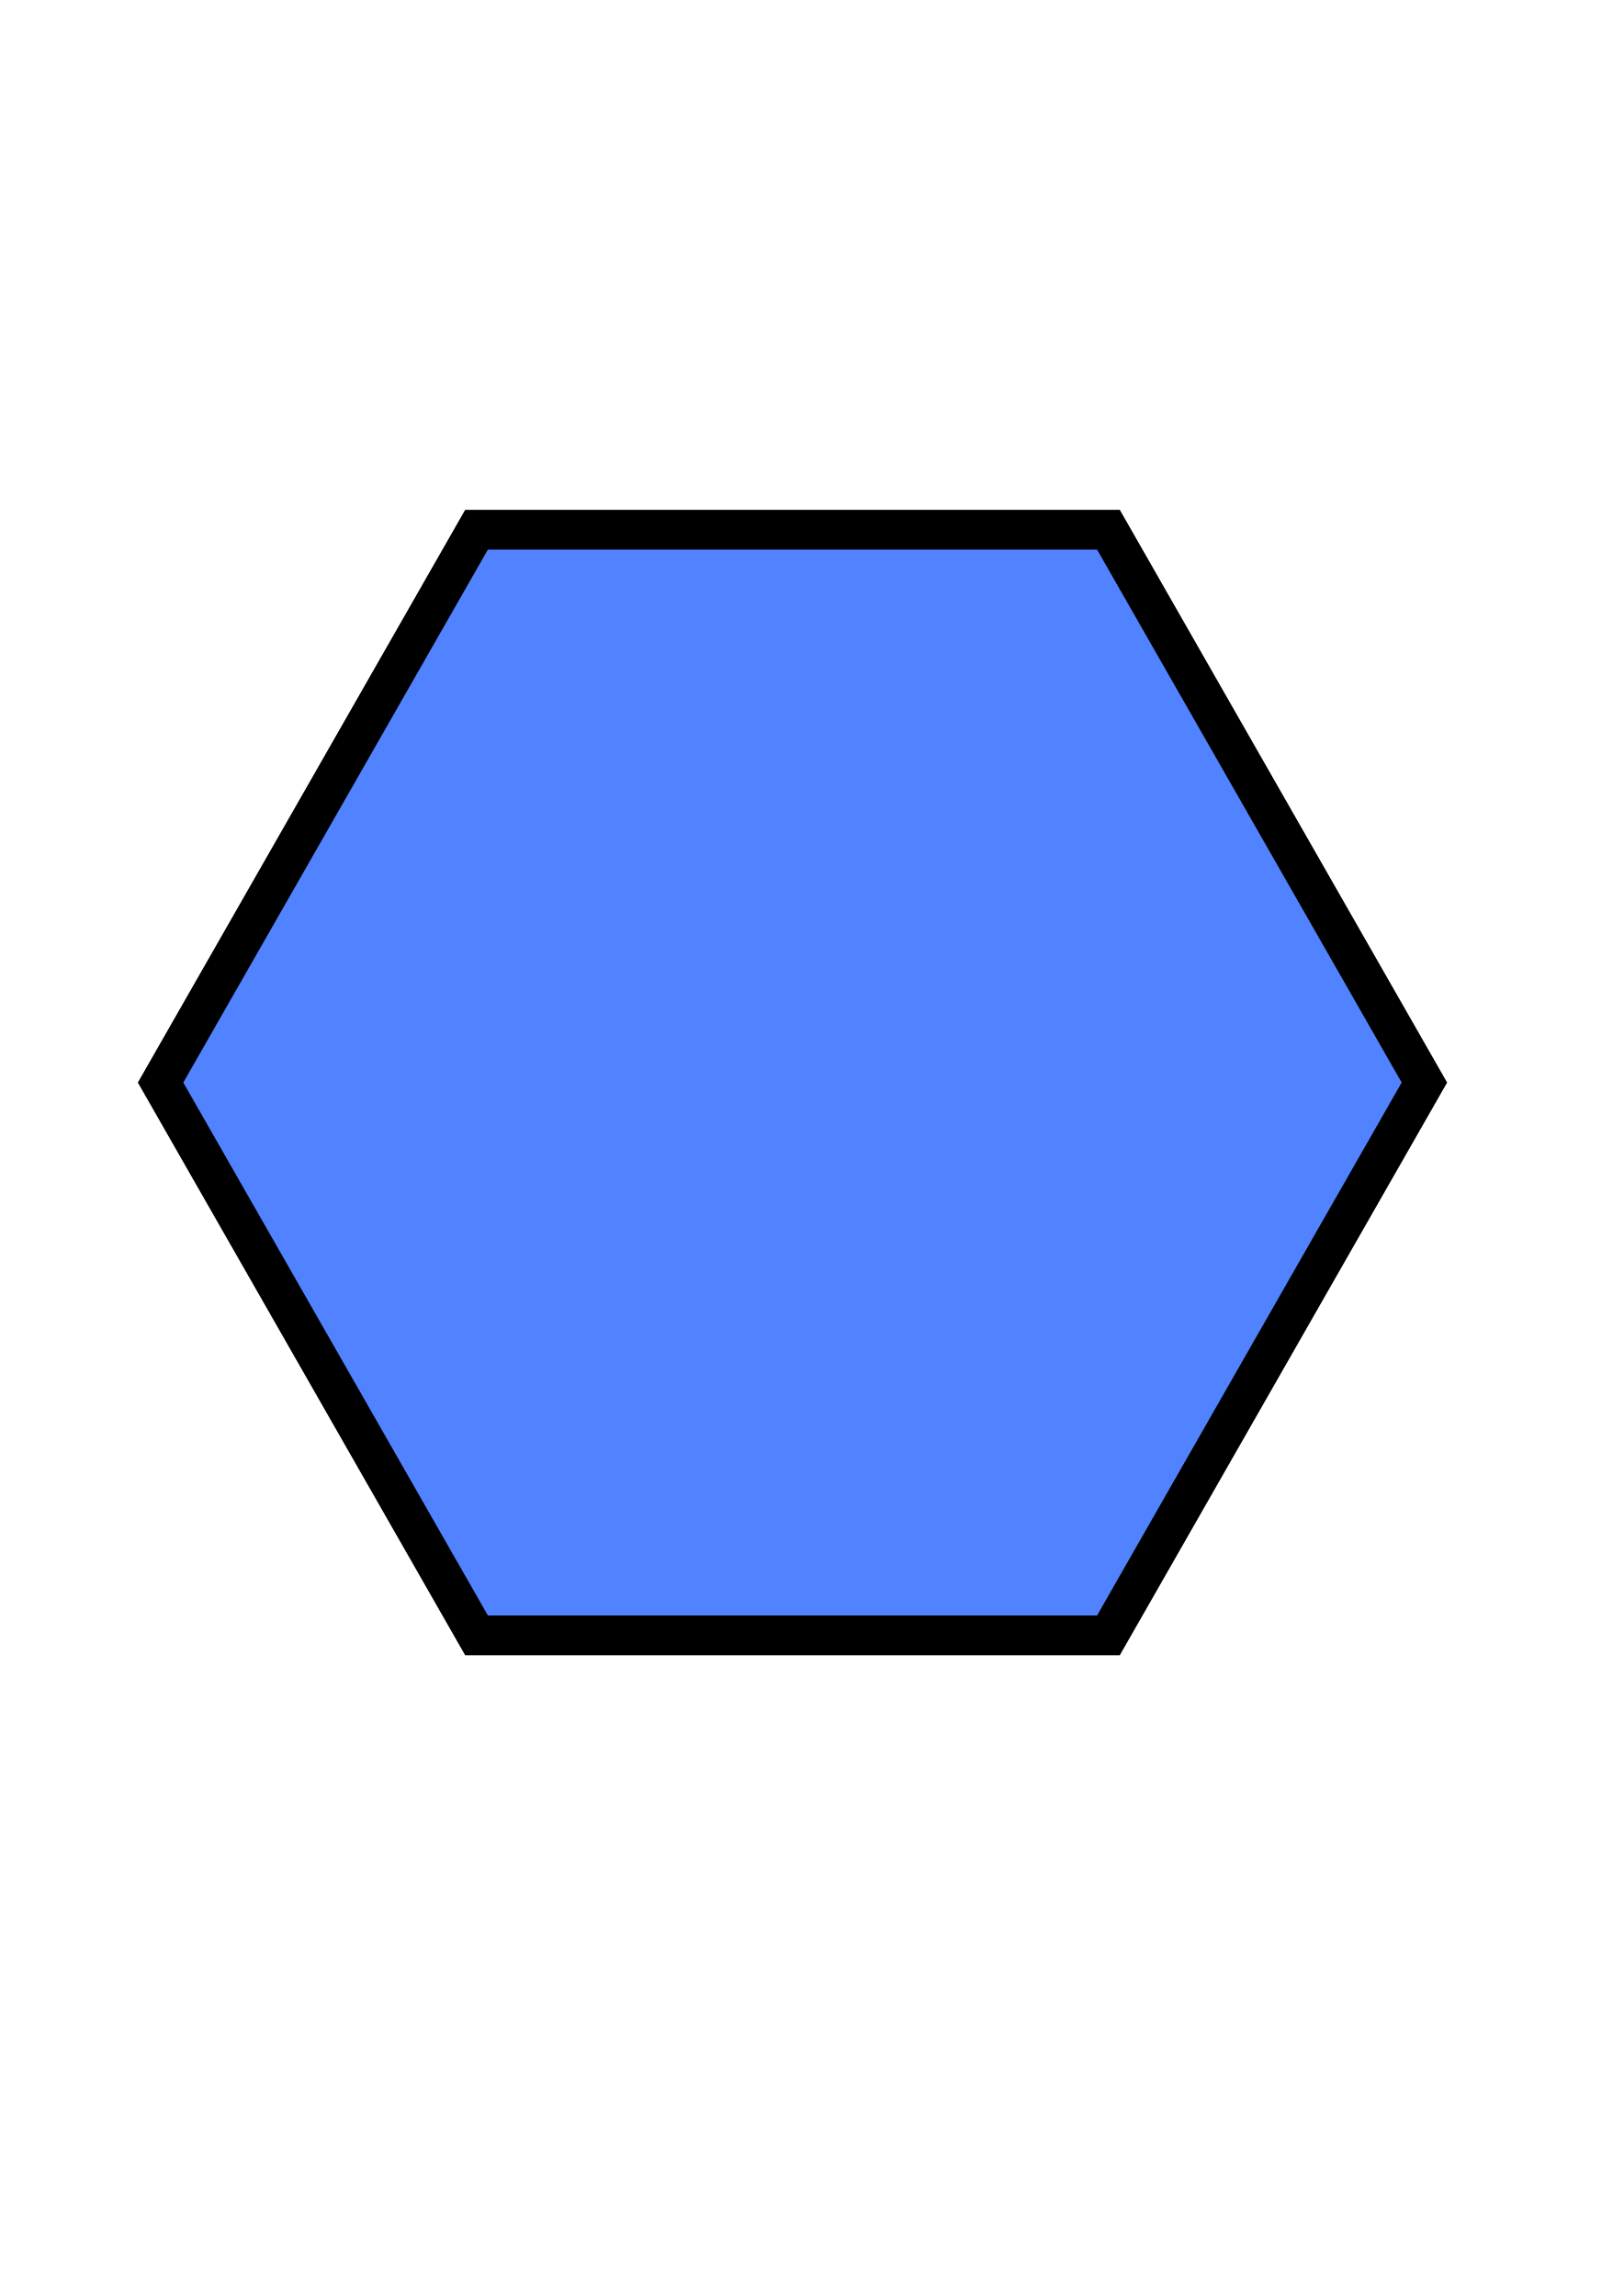
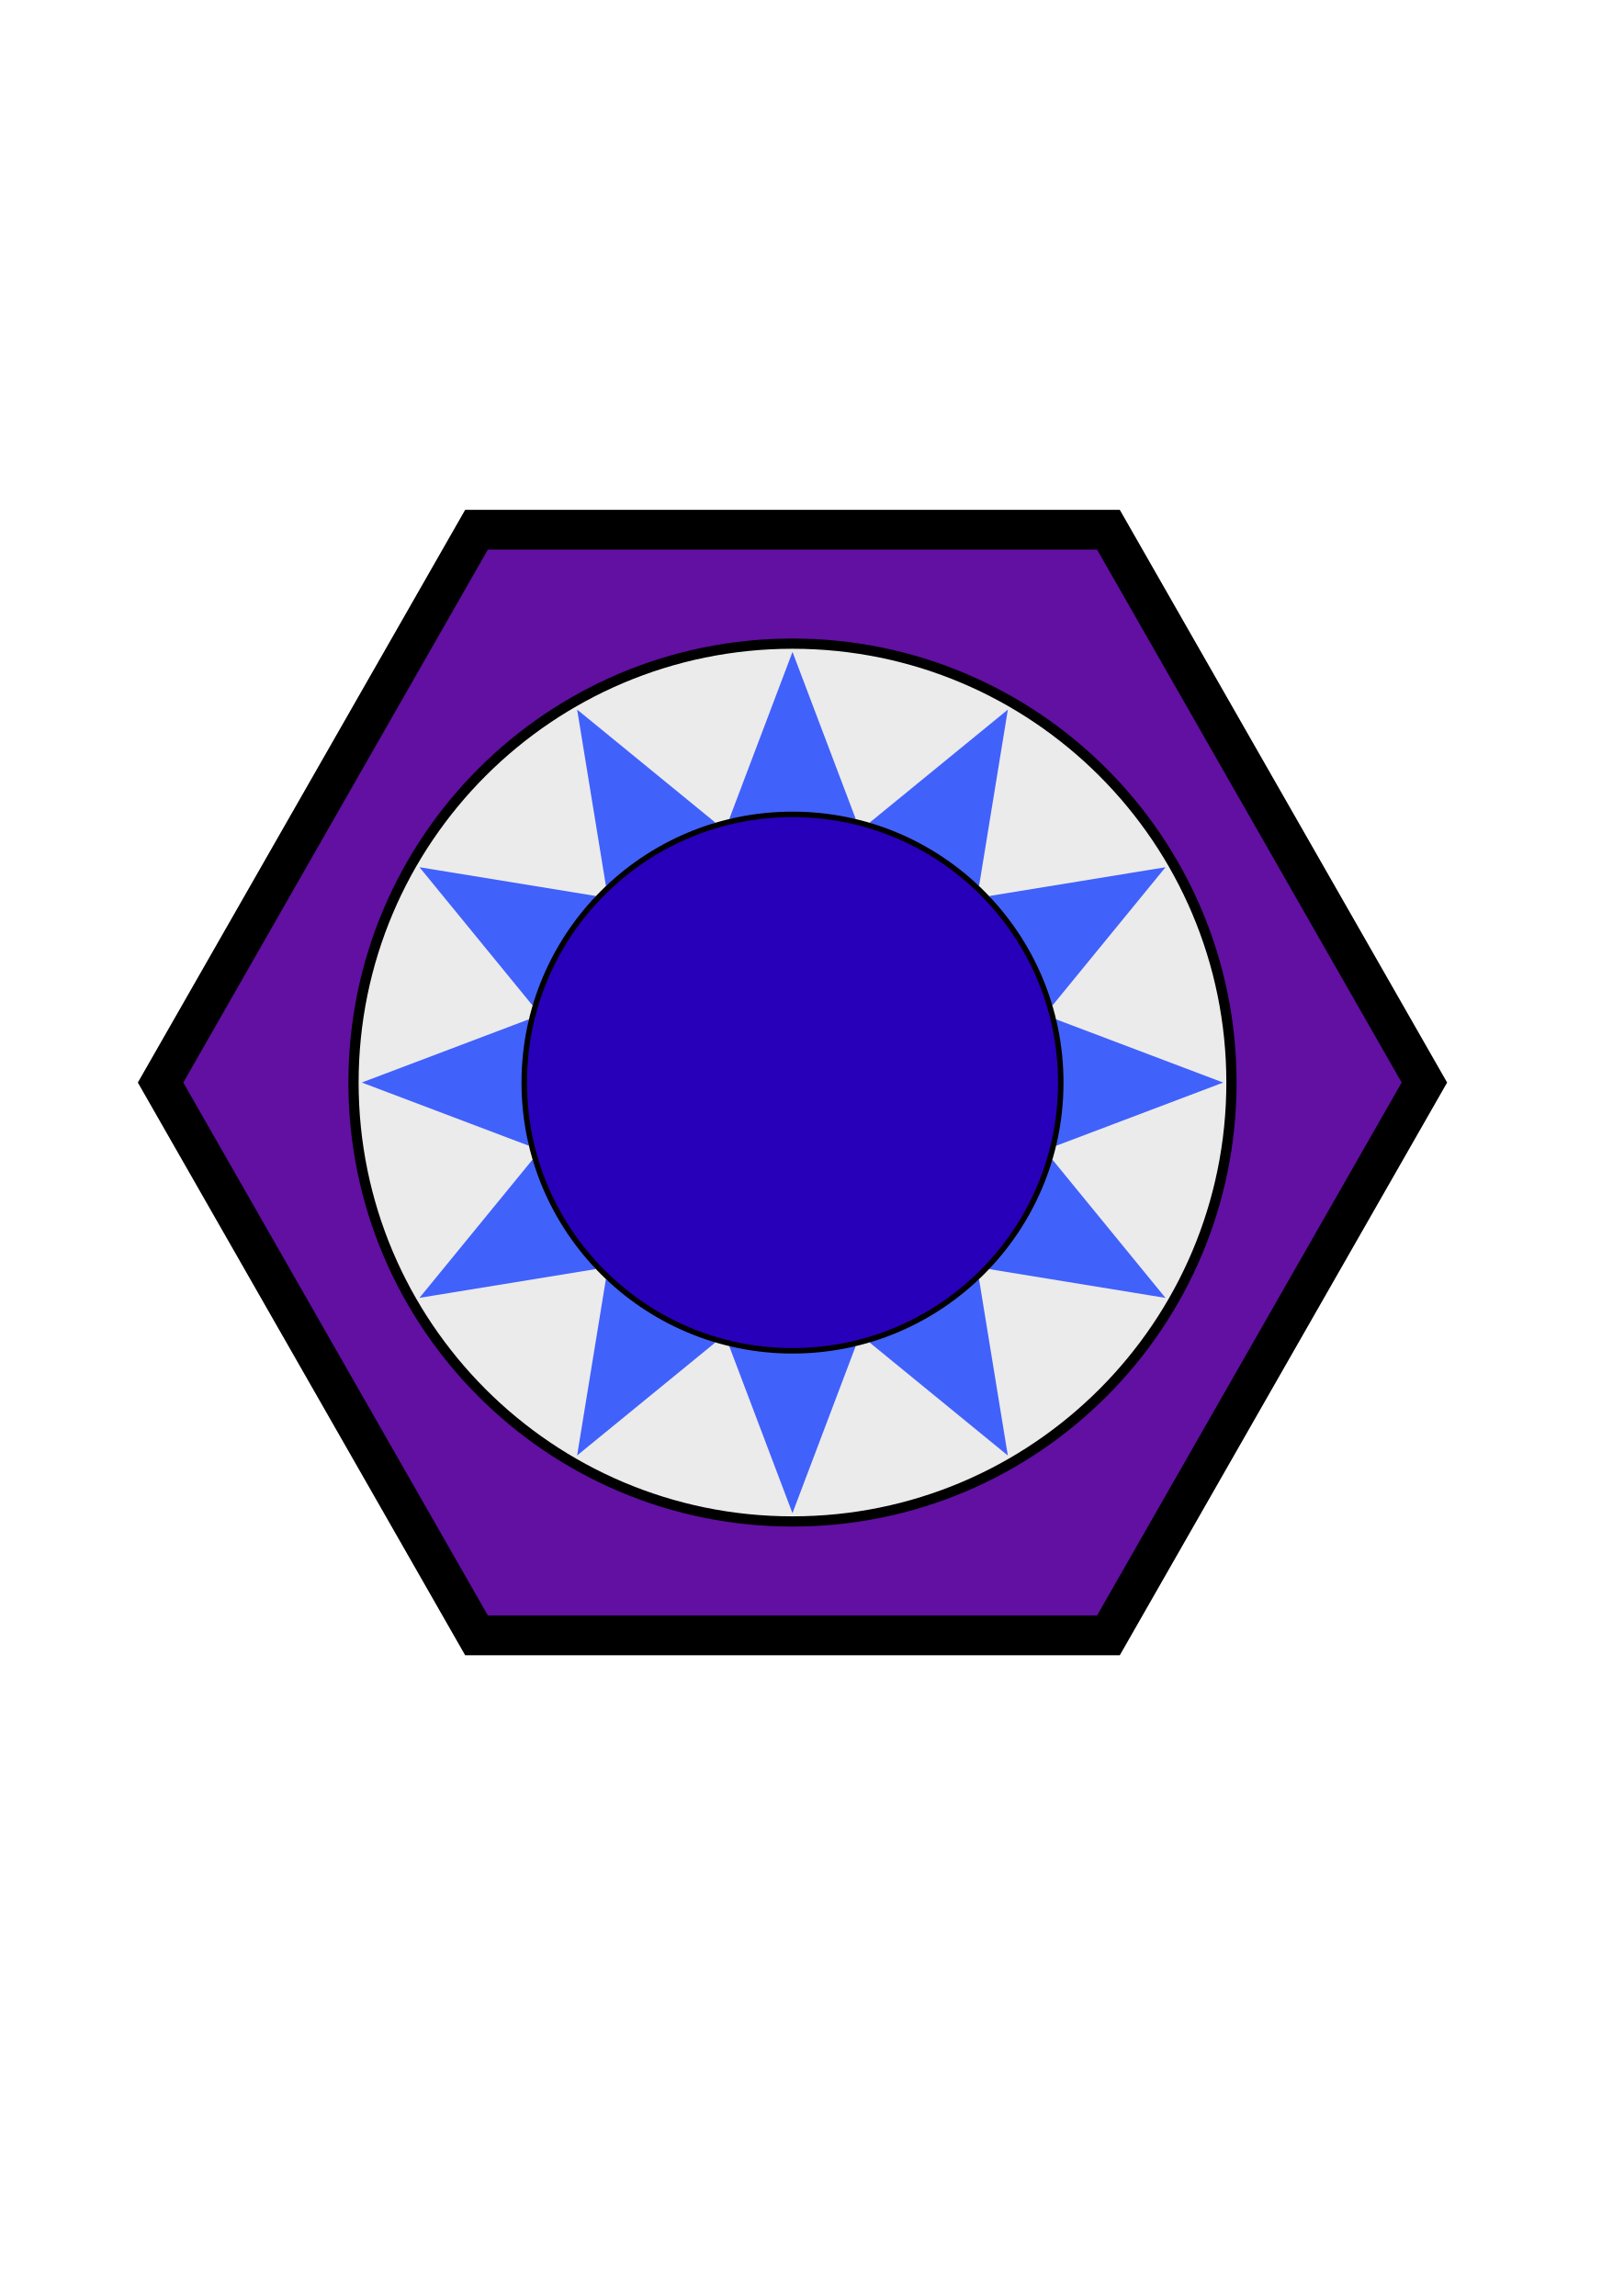
<svg xmlns="http://www.w3.org/2000/svg" width="210mm" height="297mm" viewBox="0 0 210 297" version="1.1" id="svg8">
  <defs id="defs2" />
  <g id="layer1">
-     <path style="fill:#5182ff;fill-opacity:1;stroke:#000000;stroke-width:4.782;stroke-miterlimit:4;stroke-dasharray:none" id="path30" d="m 134.597,188.885 -76.76,0 -38.38,-66.476 38.38,-66.476 76.76,3e-6 38.38,66.476 z" transform="matrix(1.064718,0,0,1.075749,0.05098981,8.351938)" />
+     <path style="fill:#6110a2;fill-opacity:1;stroke:#000000;stroke-width:4.782;stroke-miterlimit:4;stroke-dasharray:none" id="path30" d="m 134.597,188.885 -76.76,0 -38.38,-66.476 38.38,-66.476 76.76,3e-6 38.38,66.476 z" transform="matrix(1.064718,0,0,1.075749,0.05098981,8.351938)" />
+     <g id="g1160">
+       <circle style="fill:#ebebeb;stroke:#000000;stroke-width:1.323;stroke-miterlimit:4;stroke-dasharray:none" id="path239" cx="102.495" cy="140.034" r="56.774" />
+       <g id="g1142" transform="matrix(0.9768025,0,0,0.9768025,2.377632,3.248423)">
+         <g id="g177" transform="matrix(0.6850202,0,0,0.6850202,-169.9326,-52.01672)" style="fill:#4161fb;stroke:#4161fb;stroke-opacity:1">
+           <path style="fill:#4161fb;stroke:#4161fb;stroke-width:1.058;stroke-opacity:1" id="path127" transform="matrix(0.6555404,0,0,1,495.6372,136.5747)" d="m -131.684,92.282 -35.44,0 17.72,-30.692 z" />
+           <path style="fill:#4161fb;stroke:#4161fb;stroke-width:1.058;stroke-opacity:1" id="path139" transform="matrix(0.5677147,0.3277702,-0.5,0.8660254,554.4065,204.8101)" d="m -131.684,92.282 -35.44,0 17.72,-30.692 z" />
+           <path style="fill:#4161fb;stroke:#4161fb;stroke-width:1.058;stroke-opacity:1" id="path141" transform="matrix(0.3277702,0.5677147,-0.8660254,0.5,571.1844,293.2883)" d="m -131.684,92.282 -35.44,0 17.72,-30.692 z" />
+           <path style="fill:#4161fb;stroke:#4161fb;stroke-width:1.058;stroke-opacity:1" id="path143" transform="matrix(0,0.6555404,-1,0,541.4755,378.3017)" d="m -131.684,92.282 -35.44,0 17.72,-30.692 z" />
+           <path style="fill:#4161fb;stroke:#4161fb;stroke-width:1.058;stroke-opacity:1" id="path145" transform="matrix(-0.3277702,0.5677147,-0.8660254,-0.5,473.2401,437.071)" d="m -131.684,92.282 -35.44,0 17.72,-30.692 z" />
+           <path style="fill:#4161fb;stroke:#4161fb;stroke-width:1.058;stroke-opacity:1" id="path147" transform="matrix(-0.5677147,0.3277702,-0.5,-0.8660254,384.7619,453.849)" d="m -131.684,92.282 -35.44,0 17.72,-30.692 z" />
+           <path style="fill:#4161fb;stroke:#4161fb;stroke-width:1.058;stroke-opacity:1" id="path149" transform="matrix(-0.6555404,0,0,-1,299.7486,424.14)" d="m -131.684,92.282 -35.44,0 17.72,-30.692 z" />
+           <path style="fill:#4161fb;stroke:#4161fb;stroke-width:1.058;stroke-opacity:1" id="path151" transform="matrix(-0.5677147,-0.3277702,0.5,-0.8660254,240.9793,355.9047)" d="m -131.684,92.282 -35.44,0 17.72,-30.692 z" />
+           <path style="fill:#4161fb;stroke:#4161fb;stroke-width:1.058;stroke-opacity:1" id="path155" transform="matrix(-0.3277702,-0.5677147,0.8660254,-0.5,224.2013,267.4264)" d="m -131.684,92.282 -35.44,0 17.72,-30.692 z" />
+           <path style="fill:#4161fb;stroke:#4161fb;stroke-width:1.058;stroke-opacity:1" id="path159" transform="matrix(0,-0.6555404,1,0,253.9102,182.4131)" d="m -131.684,92.282 -35.44,0 17.72,-30.692 z" />
+           <path style="fill:#4161fb;stroke:#4161fb;stroke-width:1.058;stroke-opacity:1" id="path161" transform="matrix(0.3277702,-0.5677147,0.8660254,0.5,322.1456,123.6438)" d="m -131.684,92.282 -35.44,0 17.72,-30.692 z" />
+           <path style="fill:#4161fb;stroke:#4161fb;stroke-width:1.058;stroke-opacity:1" id="path163" transform="matrix(0.5677147,-0.3277702,0.5,0.8660254,410.6238,106.8658)" d="m -131.684,92.282 -35.44,0 17.72,-30.692 z" />
+         </g>
+         <circle style="fill:#2800ba;stroke:#000000;stroke-width:0.725" id="path125" cx="102.498" cy="140.039" r="35.518" />
+       </g>
+     </g>
  </g>
</svg>
